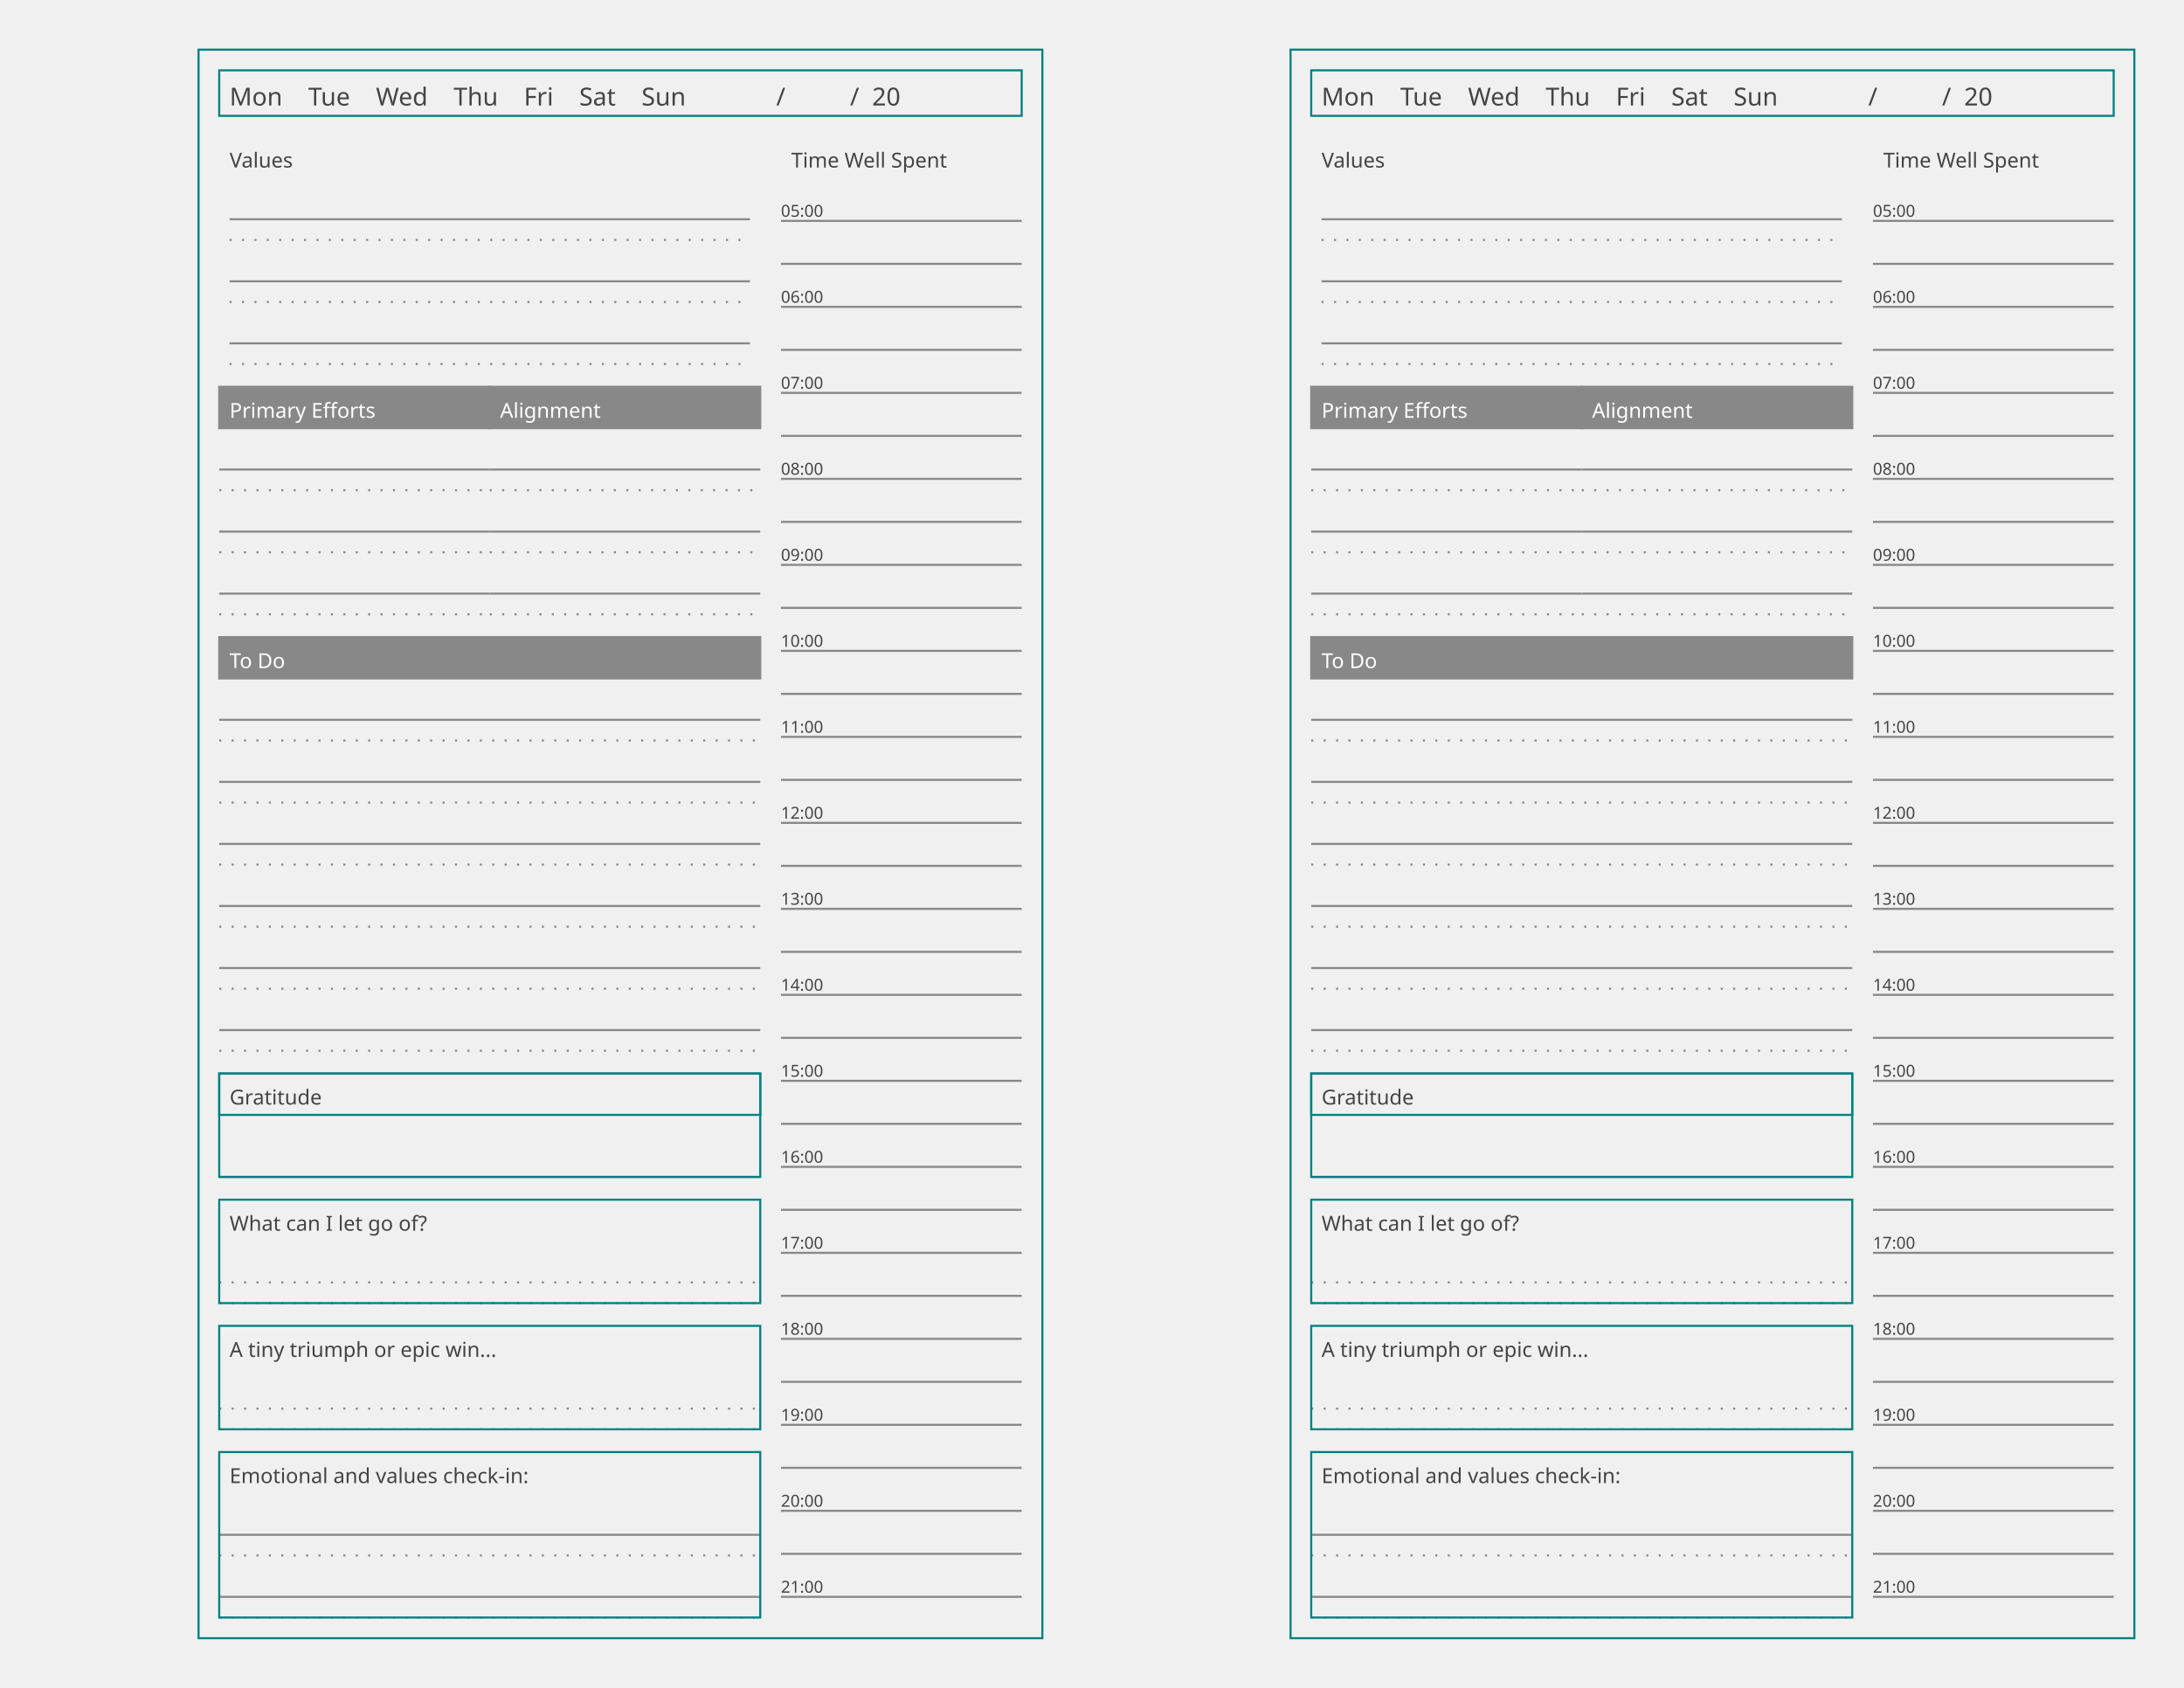
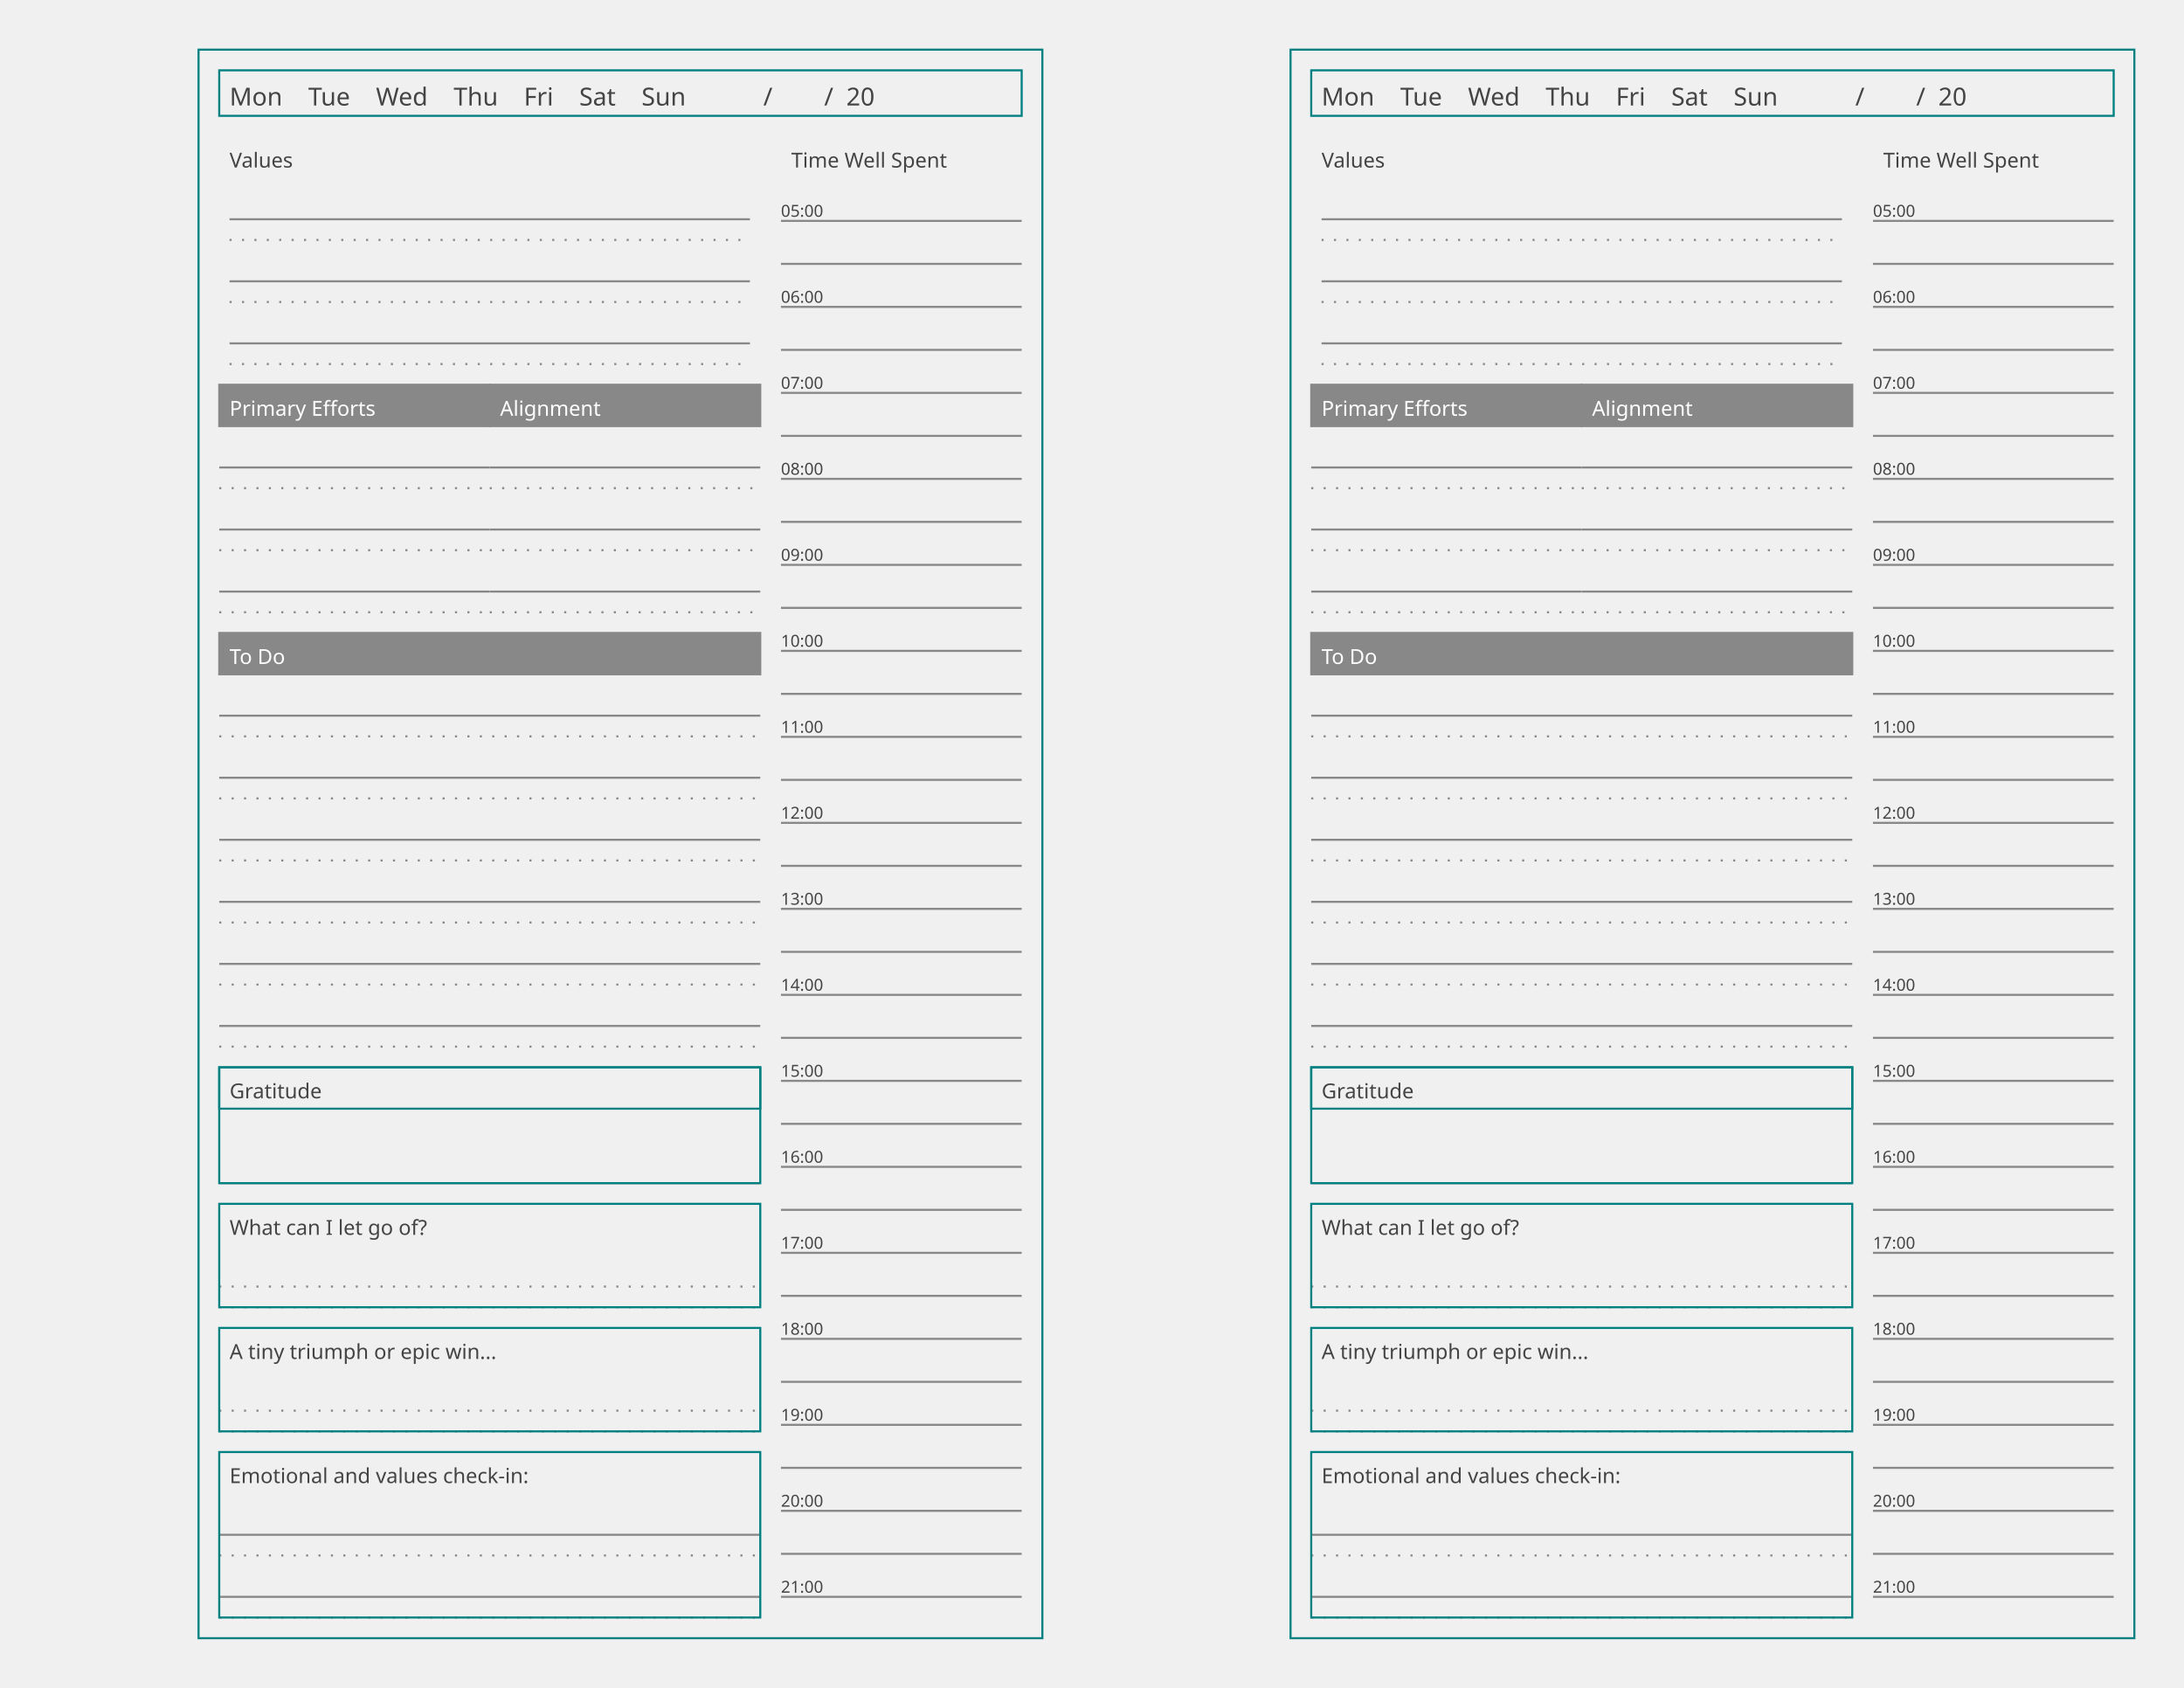
<svg xmlns="http://www.w3.org/2000/svg" baseProfile="tiny" height="8.5in" version="1.2" width="11in">
  <defs />
  <g transform="translate(96, 24.0)">
    <rect fill="none" height="768.0" stroke="#008080" width="408.0" x="0" y="0" />
    <g transform="translate(10, 10)">
      <rect fill="none" height="22" stroke="#008080" stroke-width="1" width="388.0" x="0" y="0" />
-       <text alignment-baseline="text-after-edge" fill="#444444" font-family="Trebuchet MS" font-size="12" text-anchor="start" transform="translate(5,17)">Mon    Tue    Wed    Thu    Fri    Sat    Sun              /          /  20          </text>
+       <text alignment-baseline="text-after-edge" fill="#444444" font-family="Trebuchet MS" font-size="12" text-anchor="start" transform="translate(5,17)">Mon    Tue    Wed    Thu    Fri    Sat    Sun            /        /  20        </text>
    </g>
    <g transform="translate(10, 32)">
      <g transform="translate(0,10)">
        <g>
          <g transform="translate(0,0)">
            <text alignment-baseline="text-after-edge" fill="#444444" font-family="Ubuntu Mono" font-size="10" text-anchor="start" transform="translate(5,15)">Values</text>
          </g>
          <g transform="translate(0,20)">
            <g>
              <line stroke="#888888" stroke-dasharray="1,5" stroke-width="1" transform="translate(5,30.0)" x1="0" x2="251.6" y1="0" y2="0" />
              <line stroke="#888888" stroke-dasharray="1,5" stroke-width="1" transform="translate(5,60.0)" x1="0" x2="251.6" y1="0" y2="0" />
              <line stroke="#888888" stroke-dasharray="1,5" stroke-width="1" transform="translate(5,90.0)" x1="0" x2="251.6" y1="0" y2="0" />
            </g>
            <g>
              <line stroke="#888888" stroke-dasharray="1,0" stroke-width="1" transform="translate(5,20.0)" x1="0" x2="251.6" y1="0" y2="0" />
              <line stroke="#888888" stroke-dasharray="1,0" stroke-width="1" transform="translate(5,50.0)" x1="0" x2="251.6" y1="0" y2="0" />
              <line stroke="#888888" stroke-dasharray="1,0" stroke-width="1" transform="translate(5,80.0)" x1="0" x2="251.6" y1="0" y2="0" />
            </g>
          </g>
        </g>
      </g>
-       <g transform="translate(0,131.0)">
+       <g transform="translate(0,130.0)">
        <g>
          <g transform="translate(0,0)">
            <g>
              <g transform="translate(0,0)">
                <rect fill="#888888" height="20" stroke="#888888" stroke-width="1" width="130.8" x="0" y="0" />
                <text alignment-baseline="text-after-edge" fill="#ffffff" font-family="Trebuchet MS" font-size="10" text-anchor="start" transform="translate(5,15)">Primary Efforts</text>
              </g>
              <g transform="translate(0,20)">
                <g>
                  <line stroke="#888888" stroke-dasharray="1,5" stroke-width="1" transform="translate(0,30.0)" x1="0" x2="130.8" y1="0" y2="0" />
                  <line stroke="#888888" stroke-dasharray="1,5" stroke-width="1" transform="translate(0,60.0)" x1="0" x2="130.8" y1="0" y2="0" />
                  <line stroke="#888888" stroke-dasharray="1,5" stroke-width="1" transform="translate(0,90.0)" x1="0" x2="130.8" y1="0" y2="0" />
                </g>
                <g>
                  <line stroke="#888888" stroke-dasharray="1,0" stroke-width="1" transform="translate(0,20.0)" x1="0" x2="130.8" y1="0" y2="0" />
                  <line stroke="#888888" stroke-dasharray="1,0" stroke-width="1" transform="translate(0,50.0)" x1="0" x2="130.8" y1="0" y2="0" />
                  <line stroke="#888888" stroke-dasharray="1,0" stroke-width="1" transform="translate(0,80.0)" x1="0" x2="130.8" y1="0" y2="0" />
                </g>
              </g>
            </g>
          </g>
          <g transform="translate(130.8,0)">
            <g>
              <g transform="translate(0,0)">
                <rect fill="#888888" height="20" stroke="#888888" stroke-width="1" width="130.8" x="0" y="0" />
                <text alignment-baseline="text-after-edge" fill="#ffffff" font-family="Trebuchet MS" font-size="10" text-anchor="start" transform="translate(5,15)">Alignment</text>
              </g>
              <g transform="translate(0,20)">
                <g>
                  <line stroke="#888888" stroke-dasharray="1,5" stroke-width="1" transform="translate(0,30.0)" x1="0" x2="130.8" y1="0" y2="0" />
                  <line stroke="#888888" stroke-dasharray="1,5" stroke-width="1" transform="translate(0,60.0)" x1="0" x2="130.8" y1="0" y2="0" />
                  <line stroke="#888888" stroke-dasharray="1,5" stroke-width="1" transform="translate(0,90.0)" x1="0" x2="130.8" y1="0" y2="0" />
                </g>
                <g>
                  <line stroke="#888888" stroke-dasharray="1,0" stroke-width="1" transform="translate(0,20.0)" x1="0" x2="130.8" y1="0" y2="0" />
                  <line stroke="#888888" stroke-dasharray="1,0" stroke-width="1" transform="translate(0,50.0)" x1="0" x2="130.8" y1="0" y2="0" />
                  <line stroke="#888888" stroke-dasharray="1,0" stroke-width="1" transform="translate(0,80.0)" x1="0" x2="130.8" y1="0" y2="0" />
                </g>
              </g>
            </g>
          </g>
        </g>
      </g>
-       <g transform="translate(0,252.0)">
+       <g transform="translate(0,250.0)">
        <g>
          <g transform="translate(0,0)">
            <rect fill="#888888" height="20" stroke="#888888" stroke-width="1" width="261.6" x="0" y="0" />
            <text alignment-baseline="text-after-edge" fill="#ffffff" font-family="Ubuntu Mono" font-size="10" text-anchor="start" transform="translate(5,15)">To Do</text>
          </g>
          <g transform="translate(0,20)">
            <g>
              <line stroke="#888888" stroke-dasharray="1,5" stroke-width="1" transform="translate(0,30.0)" x1="0" x2="261.6" y1="0" y2="0" />
              <line stroke="#888888" stroke-dasharray="1,5" stroke-width="1" transform="translate(0,60.0)" x1="0" x2="261.6" y1="0" y2="0" />
              <line stroke="#888888" stroke-dasharray="1,5" stroke-width="1" transform="translate(0,90.0)" x1="0" x2="261.6" y1="0" y2="0" />
              <line stroke="#888888" stroke-dasharray="1,5" stroke-width="1" transform="translate(0,120.0)" x1="0" x2="261.6" y1="0" y2="0" />
              <line stroke="#888888" stroke-dasharray="1,5" stroke-width="1" transform="translate(0,150.0)" x1="0" x2="261.6" y1="0" y2="0" />
              <line stroke="#888888" stroke-dasharray="1,5" stroke-width="1" transform="translate(0,180.0)" x1="0" x2="261.6" y1="0" y2="0" />
            </g>
            <g>
              <line stroke="#888888" stroke-dasharray="1,0" stroke-width="1" transform="translate(0,20.0)" x1="0" x2="261.6" y1="0" y2="0" />
              <line stroke="#888888" stroke-dasharray="1,0" stroke-width="1" transform="translate(0,50.0)" x1="0" x2="261.6" y1="0" y2="0" />
              <line stroke="#888888" stroke-dasharray="1,0" stroke-width="1" transform="translate(0,80.0)" x1="0" x2="261.6" y1="0" y2="0" />
              <line stroke="#888888" stroke-dasharray="1,0" stroke-width="1" transform="translate(0,110.0)" x1="0" x2="261.6" y1="0" y2="0" />
              <line stroke="#888888" stroke-dasharray="1,0" stroke-width="1" transform="translate(0,140.0)" x1="0" x2="261.6" y1="0" y2="0" />
              <line stroke="#888888" stroke-dasharray="1,0" stroke-width="1" transform="translate(0,170.0)" x1="0" x2="261.6" y1="0" y2="0" />
            </g>
          </g>
        </g>
      </g>
-       <g transform="translate(0,463.0)">
+       <g transform="translate(0,460.0)">
        <g>
          <g transform="translate(0,0)">
            <rect fill="none" height="20" stroke="#008080" stroke-width="1" width="261.6" x="0" y="0" />
            <text alignment-baseline="text-after-edge" fill="#444444" font-family="Trebuchet MS" font-size="10" text-anchor="start" transform="translate(5,15)">Gratitude</text>
          </g>
          <g transform="translate(0,20)">
-             <line stroke="#888888" stroke-dasharray="1,0" stroke-width="1" transform="translate(0,30.0)" x1="0" x2="261.6" y1="0" y2="0" />
+             <line stroke="#888888" stroke-dasharray="1,0" stroke-width="1" transform="translate(0,36.0)" x1="0" x2="261.6" y1="0" y2="0" />
+           </g>
+         </g>
+         <rect fill="none" height="56.0" stroke="#008080" stroke-width="1" width="261.6" x="0" y="0" />
+       </g>
+       <g transform="translate(0,526.0)">
+         <g>
+           <g transform="translate(0,0)">
+             <text alignment-baseline="text-after-edge" fill="#444444" font-family="Ubuntu Mono" font-size="10" text-anchor="start" transform="translate(5,15)">What can I let go of?</text>
+           </g>
+           <g transform="translate(0,20)">
+             <g>
+               <line stroke="#888888" stroke-dasharray="1,5" stroke-width="1" transform="translate(0,30.0)" x1="0" x2="261.6" y1="0" y2="0" />
+             </g>
+             <g>
+               <line stroke="#888888" stroke-dasharray="1,5" stroke-width="1" transform="translate(0,20.0)" x1="0" x2="261.6" y1="0" y2="0" />
+             </g>
          </g>
        </g>
        <rect fill="none" height="50" stroke="#008080" stroke-width="1" width="261.6" x="0" y="0" />
      </g>
-       <g transform="translate(0,524.0)">
-         <g>
-           <g transform="translate(0,0)">
-             <text alignment-baseline="text-after-edge" fill="#444444" font-family="Ubuntu Mono" font-size="10" text-anchor="start" transform="translate(5,15)">What can I let go of?</text>
-           </g>
-           <g transform="translate(0,20)">
-             <g>
-               <line stroke="#888888" stroke-dasharray="1,5" stroke-width="1" transform="translate(0,30.0)" x1="0" x2="261.6" y1="0" y2="0" />
-             </g>
-             <g>
-               <line stroke="#888888" stroke-dasharray="1,5" stroke-width="1" transform="translate(0,20.0)" x1="0" x2="261.6" y1="0" y2="0" />
-             </g>
-           </g>
-         </g>
-         <rect fill="none" height="50" stroke="#008080" stroke-width="1" width="261.6" x="0" y="0" />
-       </g>
-       <g transform="translate(0,585.0)">
+       <g transform="translate(0,586.0)">
        <g>
          <g transform="translate(0,0)">
            <text alignment-baseline="text-after-edge" fill="#444444" font-family="Ubuntu Mono" font-size="10" text-anchor="start" transform="translate(5,15)">A tiny triumph or epic win...</text>
          </g>
          <g transform="translate(0,20)">
            <g>
              <line stroke="#888888" stroke-dasharray="1,5" stroke-width="1" transform="translate(0,30.0)" x1="0" x2="261.6" y1="0" y2="0" />
            </g>
            <g>
              <line stroke="#888888" stroke-dasharray="1,5" stroke-width="1" transform="translate(0,20.0)" x1="0" x2="261.6" y1="0" y2="0" />
            </g>
          </g>
        </g>
        <rect fill="none" height="50" stroke="#008080" stroke-width="1" width="261.6" x="0" y="0" />
      </g>
      <g transform="translate(0,646.0)">
        <g>
          <g transform="translate(0,0)">
            <text alignment-baseline="text-after-edge" fill="#444444" font-family="Ubuntu Mono" font-size="10" text-anchor="start" transform="translate(5,15)">Emotional and values check-in:</text>
          </g>
          <g transform="translate(0,20)">
            <g>
              <line stroke="#888888" stroke-dasharray="1,5" stroke-width="1" transform="translate(0,30.0)" x1="0" x2="261.6" y1="0" y2="0" />
              <line stroke="#888888" stroke-dasharray="1,5" stroke-width="1" transform="translate(0,60.0)" x1="0" x2="261.6" y1="0" y2="0" />
            </g>
            <g>
              <line stroke="#888888" stroke-dasharray="1,0" stroke-width="1" transform="translate(0,20.0)" x1="0" x2="261.6" y1="0" y2="0" />
              <line stroke="#888888" stroke-dasharray="1,0" stroke-width="1" transform="translate(0,50.0)" x1="0" x2="261.6" y1="0" y2="0" />
            </g>
          </g>
        </g>
        <rect fill="none" height="80" stroke="#008080" stroke-width="1" width="261.6" x="0" y="0" />
      </g>
    </g>
    <g transform="translate(281.6,32)">
      <g>
        <rect fill="none" height="20" stroke="none" width="116.4" x="0" y="10" />
        <text alignment-baseline="text-after-edge" fill="#444444" font-family="Ubuntu Mono" font-size="10" text-anchor="start" x="5" y="25">Time Well Spent</text>
      </g>
      <g>
        <text alignment-baseline="text-after-edge" fill="#444444" font-family="Ubuntu Mono" font-size="8" text-anchor="start" x="0" y="48.788">05:00</text>
        <line stroke="#888888" x1="0" x2="116.4" y1="50.788" y2="50.788" />
        <line stroke="#888888" x1="0" x2="116.4" y1="71.576" y2="71.576" />
        <text alignment-baseline="text-after-edge" fill="#444444" font-family="Ubuntu Mono" font-size="8" text-anchor="start" x="0" y="90.364">06:00</text>
        <line stroke="#888888" x1="0" x2="116.4" y1="92.364" y2="92.364" />
        <line stroke="#888888" x1="0" x2="116.4" y1="113.152" y2="113.152" />
        <text alignment-baseline="text-after-edge" fill="#444444" font-family="Ubuntu Mono" font-size="8" text-anchor="start" x="0" y="131.939">07:00</text>
        <line stroke="#888888" x1="0" x2="116.4" y1="133.939" y2="133.939" />
        <line stroke="#888888" x1="0" x2="116.4" y1="154.727" y2="154.727" />
        <text alignment-baseline="text-after-edge" fill="#444444" font-family="Ubuntu Mono" font-size="8" text-anchor="start" x="0" y="173.515">08:00</text>
        <line stroke="#888888" x1="0" x2="116.4" y1="175.515" y2="175.515" />
        <line stroke="#888888" x1="0" x2="116.4" y1="196.303" y2="196.303" />
        <text alignment-baseline="text-after-edge" fill="#444444" font-family="Ubuntu Mono" font-size="8" text-anchor="start" x="0" y="215.091">09:00</text>
        <line stroke="#888888" x1="0" x2="116.4" y1="217.091" y2="217.091" />
        <line stroke="#888888" x1="0" x2="116.4" y1="237.879" y2="237.879" />
        <text alignment-baseline="text-after-edge" fill="#444444" font-family="Ubuntu Mono" font-size="8" text-anchor="start" x="0" y="256.667">10:00</text>
        <line stroke="#888888" x1="0" x2="116.4" y1="258.667" y2="258.667" />
        <line stroke="#888888" x1="0" x2="116.4" y1="279.455" y2="279.455" />
        <text alignment-baseline="text-after-edge" fill="#444444" font-family="Ubuntu Mono" font-size="8" text-anchor="start" x="0" y="298.242">11:00</text>
        <line stroke="#888888" x1="0" x2="116.4" y1="300.242" y2="300.242" />
        <line stroke="#888888" x1="0" x2="116.4" y1="321.03" y2="321.03" />
        <text alignment-baseline="text-after-edge" fill="#444444" font-family="Ubuntu Mono" font-size="8" text-anchor="start" x="0" y="339.818">12:00</text>
        <line stroke="#888888" x1="0" x2="116.4" y1="341.818" y2="341.818" />
        <line stroke="#888888" x1="0" x2="116.4" y1="362.606" y2="362.606" />
        <text alignment-baseline="text-after-edge" fill="#444444" font-family="Ubuntu Mono" font-size="8" text-anchor="start" x="0" y="381.394">13:00</text>
        <line stroke="#888888" x1="0" x2="116.4" y1="383.394" y2="383.394" />
        <line stroke="#888888" x1="0" x2="116.4" y1="404.182" y2="404.182" />
        <text alignment-baseline="text-after-edge" fill="#444444" font-family="Ubuntu Mono" font-size="8" text-anchor="start" x="0" y="422.97">14:00</text>
        <line stroke="#888888" x1="0" x2="116.4" y1="424.97" y2="424.97" />
        <line stroke="#888888" x1="0" x2="116.4" y1="445.758" y2="445.758" />
        <text alignment-baseline="text-after-edge" fill="#444444" font-family="Ubuntu Mono" font-size="8" text-anchor="start" x="0" y="464.545">15:00</text>
        <line stroke="#888888" x1="0" x2="116.4" y1="466.545" y2="466.545" />
        <line stroke="#888888" x1="0" x2="116.4" y1="487.333" y2="487.333" />
        <text alignment-baseline="text-after-edge" fill="#444444" font-family="Ubuntu Mono" font-size="8" text-anchor="start" x="0" y="506.121">16:00</text>
        <line stroke="#888888" x1="0" x2="116.4" y1="508.121" y2="508.121" />
        <line stroke="#888888" x1="0" x2="116.4" y1="528.909" y2="528.909" />
        <text alignment-baseline="text-after-edge" fill="#444444" font-family="Ubuntu Mono" font-size="8" text-anchor="start" x="0" y="547.697">17:00</text>
        <line stroke="#888888" x1="0" x2="116.4" y1="549.697" y2="549.697" />
        <line stroke="#888888" x1="0" x2="116.4" y1="570.485" y2="570.485" />
        <text alignment-baseline="text-after-edge" fill="#444444" font-family="Ubuntu Mono" font-size="8" text-anchor="start" x="0" y="589.273">18:00</text>
        <line stroke="#888888" x1="0" x2="116.4" y1="591.273" y2="591.273" />
        <line stroke="#888888" x1="0" x2="116.4" y1="612.061" y2="612.061" />
        <text alignment-baseline="text-after-edge" fill="#444444" font-family="Ubuntu Mono" font-size="8" text-anchor="start" x="0" y="630.848">19:00</text>
        <line stroke="#888888" x1="0" x2="116.4" y1="632.848" y2="632.848" />
        <line stroke="#888888" x1="0" x2="116.4" y1="653.636" y2="653.636" />
        <text alignment-baseline="text-after-edge" fill="#444444" font-family="Ubuntu Mono" font-size="8" text-anchor="start" x="0" y="672.424">20:00</text>
        <line stroke="#888888" x1="0" x2="116.4" y1="674.424" y2="674.424" />
        <line stroke="#888888" x1="0" x2="116.4" y1="695.212" y2="695.212" />
        <text alignment-baseline="text-after-edge" fill="#444444" font-family="Ubuntu Mono" font-size="8" text-anchor="start" x="0" y="714.0">21:00</text>
        <line stroke="#888888" x1="0" x2="116.4" y1="716.0" y2="716.0" />
      </g>
    </g>
  </g>
  <g transform="translate(624.0, 24.0)">
    <rect fill="none" height="768.0" stroke="#008080" width="408.0" x="0" y="0" />
    <g transform="translate(10, 10)">
      <rect fill="none" height="22" stroke="#008080" stroke-width="1" width="388.0" x="0" y="0" />
-       <text alignment-baseline="text-after-edge" fill="#444444" font-family="Trebuchet MS" font-size="12" text-anchor="start" transform="translate(5,17)">Mon    Tue    Wed    Thu    Fri    Sat    Sun              /          /  20          </text>
+       <text alignment-baseline="text-after-edge" fill="#444444" font-family="Trebuchet MS" font-size="12" text-anchor="start" transform="translate(5,17)">Mon    Tue    Wed    Thu    Fri    Sat    Sun            /        /  20        </text>
    </g>
    <g transform="translate(10, 32)">
      <g transform="translate(0,10)">
        <g>
          <g transform="translate(0,0)">
            <text alignment-baseline="text-after-edge" fill="#444444" font-family="Ubuntu Mono" font-size="10" text-anchor="start" transform="translate(5,15)">Values</text>
          </g>
          <g transform="translate(0,20)">
            <g>
              <line stroke="#888888" stroke-dasharray="1,5" stroke-width="1" transform="translate(5,30.0)" x1="0" x2="251.6" y1="0" y2="0" />
              <line stroke="#888888" stroke-dasharray="1,5" stroke-width="1" transform="translate(5,60.0)" x1="0" x2="251.6" y1="0" y2="0" />
              <line stroke="#888888" stroke-dasharray="1,5" stroke-width="1" transform="translate(5,90.0)" x1="0" x2="251.6" y1="0" y2="0" />
            </g>
            <g>
              <line stroke="#888888" stroke-dasharray="1,0" stroke-width="1" transform="translate(5,20.0)" x1="0" x2="251.6" y1="0" y2="0" />
              <line stroke="#888888" stroke-dasharray="1,0" stroke-width="1" transform="translate(5,50.0)" x1="0" x2="251.6" y1="0" y2="0" />
              <line stroke="#888888" stroke-dasharray="1,0" stroke-width="1" transform="translate(5,80.0)" x1="0" x2="251.6" y1="0" y2="0" />
            </g>
          </g>
        </g>
      </g>
-       <g transform="translate(0,131.0)">
+       <g transform="translate(0,130.0)">
        <g>
          <g transform="translate(0,0)">
            <g>
              <g transform="translate(0,0)">
                <rect fill="#888888" height="20" stroke="#888888" stroke-width="1" width="130.8" x="0" y="0" />
                <text alignment-baseline="text-after-edge" fill="#ffffff" font-family="Trebuchet MS" font-size="10" text-anchor="start" transform="translate(5,15)">Primary Efforts</text>
              </g>
              <g transform="translate(0,20)">
                <g>
                  <line stroke="#888888" stroke-dasharray="1,5" stroke-width="1" transform="translate(0,30.0)" x1="0" x2="130.8" y1="0" y2="0" />
                  <line stroke="#888888" stroke-dasharray="1,5" stroke-width="1" transform="translate(0,60.0)" x1="0" x2="130.8" y1="0" y2="0" />
                  <line stroke="#888888" stroke-dasharray="1,5" stroke-width="1" transform="translate(0,90.0)" x1="0" x2="130.8" y1="0" y2="0" />
                </g>
                <g>
                  <line stroke="#888888" stroke-dasharray="1,0" stroke-width="1" transform="translate(0,20.0)" x1="0" x2="130.8" y1="0" y2="0" />
                  <line stroke="#888888" stroke-dasharray="1,0" stroke-width="1" transform="translate(0,50.0)" x1="0" x2="130.8" y1="0" y2="0" />
                  <line stroke="#888888" stroke-dasharray="1,0" stroke-width="1" transform="translate(0,80.0)" x1="0" x2="130.8" y1="0" y2="0" />
                </g>
              </g>
            </g>
          </g>
          <g transform="translate(130.8,0)">
            <g>
              <g transform="translate(0,0)">
                <rect fill="#888888" height="20" stroke="#888888" stroke-width="1" width="130.8" x="0" y="0" />
                <text alignment-baseline="text-after-edge" fill="#ffffff" font-family="Trebuchet MS" font-size="10" text-anchor="start" transform="translate(5,15)">Alignment</text>
              </g>
              <g transform="translate(0,20)">
                <g>
                  <line stroke="#888888" stroke-dasharray="1,5" stroke-width="1" transform="translate(0,30.0)" x1="0" x2="130.8" y1="0" y2="0" />
                  <line stroke="#888888" stroke-dasharray="1,5" stroke-width="1" transform="translate(0,60.0)" x1="0" x2="130.8" y1="0" y2="0" />
                  <line stroke="#888888" stroke-dasharray="1,5" stroke-width="1" transform="translate(0,90.0)" x1="0" x2="130.8" y1="0" y2="0" />
                </g>
                <g>
                  <line stroke="#888888" stroke-dasharray="1,0" stroke-width="1" transform="translate(0,20.0)" x1="0" x2="130.8" y1="0" y2="0" />
                  <line stroke="#888888" stroke-dasharray="1,0" stroke-width="1" transform="translate(0,50.0)" x1="0" x2="130.8" y1="0" y2="0" />
                  <line stroke="#888888" stroke-dasharray="1,0" stroke-width="1" transform="translate(0,80.0)" x1="0" x2="130.8" y1="0" y2="0" />
                </g>
              </g>
            </g>
          </g>
        </g>
      </g>
-       <g transform="translate(0,252.0)">
+       <g transform="translate(0,250.0)">
        <g>
          <g transform="translate(0,0)">
            <rect fill="#888888" height="20" stroke="#888888" stroke-width="1" width="261.6" x="0" y="0" />
            <text alignment-baseline="text-after-edge" fill="#ffffff" font-family="Ubuntu Mono" font-size="10" text-anchor="start" transform="translate(5,15)">To Do</text>
          </g>
          <g transform="translate(0,20)">
            <g>
              <line stroke="#888888" stroke-dasharray="1,5" stroke-width="1" transform="translate(0,30.0)" x1="0" x2="261.6" y1="0" y2="0" />
              <line stroke="#888888" stroke-dasharray="1,5" stroke-width="1" transform="translate(0,60.0)" x1="0" x2="261.6" y1="0" y2="0" />
              <line stroke="#888888" stroke-dasharray="1,5" stroke-width="1" transform="translate(0,90.0)" x1="0" x2="261.6" y1="0" y2="0" />
              <line stroke="#888888" stroke-dasharray="1,5" stroke-width="1" transform="translate(0,120.0)" x1="0" x2="261.6" y1="0" y2="0" />
              <line stroke="#888888" stroke-dasharray="1,5" stroke-width="1" transform="translate(0,150.0)" x1="0" x2="261.6" y1="0" y2="0" />
              <line stroke="#888888" stroke-dasharray="1,5" stroke-width="1" transform="translate(0,180.0)" x1="0" x2="261.6" y1="0" y2="0" />
            </g>
            <g>
              <line stroke="#888888" stroke-dasharray="1,0" stroke-width="1" transform="translate(0,20.0)" x1="0" x2="261.6" y1="0" y2="0" />
              <line stroke="#888888" stroke-dasharray="1,0" stroke-width="1" transform="translate(0,50.0)" x1="0" x2="261.6" y1="0" y2="0" />
              <line stroke="#888888" stroke-dasharray="1,0" stroke-width="1" transform="translate(0,80.0)" x1="0" x2="261.6" y1="0" y2="0" />
              <line stroke="#888888" stroke-dasharray="1,0" stroke-width="1" transform="translate(0,110.0)" x1="0" x2="261.6" y1="0" y2="0" />
              <line stroke="#888888" stroke-dasharray="1,0" stroke-width="1" transform="translate(0,140.0)" x1="0" x2="261.6" y1="0" y2="0" />
              <line stroke="#888888" stroke-dasharray="1,0" stroke-width="1" transform="translate(0,170.0)" x1="0" x2="261.6" y1="0" y2="0" />
            </g>
          </g>
        </g>
      </g>
-       <g transform="translate(0,463.0)">
+       <g transform="translate(0,460.0)">
        <g>
          <g transform="translate(0,0)">
            <rect fill="none" height="20" stroke="#008080" stroke-width="1" width="261.6" x="0" y="0" />
            <text alignment-baseline="text-after-edge" fill="#444444" font-family="Trebuchet MS" font-size="10" text-anchor="start" transform="translate(5,15)">Gratitude</text>
          </g>
          <g transform="translate(0,20)">
-             <line stroke="#888888" stroke-dasharray="1,0" stroke-width="1" transform="translate(0,30.0)" x1="0" x2="261.6" y1="0" y2="0" />
+             <line stroke="#888888" stroke-dasharray="1,0" stroke-width="1" transform="translate(0,36.0)" x1="0" x2="261.6" y1="0" y2="0" />
+           </g>
+         </g>
+         <rect fill="none" height="56.0" stroke="#008080" stroke-width="1" width="261.6" x="0" y="0" />
+       </g>
+       <g transform="translate(0,526.0)">
+         <g>
+           <g transform="translate(0,0)">
+             <text alignment-baseline="text-after-edge" fill="#444444" font-family="Ubuntu Mono" font-size="10" text-anchor="start" transform="translate(5,15)">What can I let go of?</text>
+           </g>
+           <g transform="translate(0,20)">
+             <g>
+               <line stroke="#888888" stroke-dasharray="1,5" stroke-width="1" transform="translate(0,30.0)" x1="0" x2="261.6" y1="0" y2="0" />
+             </g>
+             <g>
+               <line stroke="#888888" stroke-dasharray="1,5" stroke-width="1" transform="translate(0,20.0)" x1="0" x2="261.6" y1="0" y2="0" />
+             </g>
          </g>
        </g>
        <rect fill="none" height="50" stroke="#008080" stroke-width="1" width="261.6" x="0" y="0" />
      </g>
-       <g transform="translate(0,524.0)">
-         <g>
-           <g transform="translate(0,0)">
-             <text alignment-baseline="text-after-edge" fill="#444444" font-family="Ubuntu Mono" font-size="10" text-anchor="start" transform="translate(5,15)">What can I let go of?</text>
-           </g>
-           <g transform="translate(0,20)">
-             <g>
-               <line stroke="#888888" stroke-dasharray="1,5" stroke-width="1" transform="translate(0,30.0)" x1="0" x2="261.6" y1="0" y2="0" />
-             </g>
-             <g>
-               <line stroke="#888888" stroke-dasharray="1,5" stroke-width="1" transform="translate(0,20.0)" x1="0" x2="261.6" y1="0" y2="0" />
-             </g>
-           </g>
-         </g>
-         <rect fill="none" height="50" stroke="#008080" stroke-width="1" width="261.6" x="0" y="0" />
-       </g>
-       <g transform="translate(0,585.0)">
+       <g transform="translate(0,586.0)">
        <g>
          <g transform="translate(0,0)">
            <text alignment-baseline="text-after-edge" fill="#444444" font-family="Ubuntu Mono" font-size="10" text-anchor="start" transform="translate(5,15)">A tiny triumph or epic win...</text>
          </g>
          <g transform="translate(0,20)">
            <g>
              <line stroke="#888888" stroke-dasharray="1,5" stroke-width="1" transform="translate(0,30.0)" x1="0" x2="261.6" y1="0" y2="0" />
            </g>
            <g>
              <line stroke="#888888" stroke-dasharray="1,5" stroke-width="1" transform="translate(0,20.0)" x1="0" x2="261.6" y1="0" y2="0" />
            </g>
          </g>
        </g>
        <rect fill="none" height="50" stroke="#008080" stroke-width="1" width="261.6" x="0" y="0" />
      </g>
      <g transform="translate(0,646.0)">
        <g>
          <g transform="translate(0,0)">
            <text alignment-baseline="text-after-edge" fill="#444444" font-family="Ubuntu Mono" font-size="10" text-anchor="start" transform="translate(5,15)">Emotional and values check-in:</text>
          </g>
          <g transform="translate(0,20)">
            <g>
              <line stroke="#888888" stroke-dasharray="1,5" stroke-width="1" transform="translate(0,30.0)" x1="0" x2="261.6" y1="0" y2="0" />
              <line stroke="#888888" stroke-dasharray="1,5" stroke-width="1" transform="translate(0,60.0)" x1="0" x2="261.6" y1="0" y2="0" />
            </g>
            <g>
              <line stroke="#888888" stroke-dasharray="1,0" stroke-width="1" transform="translate(0,20.0)" x1="0" x2="261.6" y1="0" y2="0" />
              <line stroke="#888888" stroke-dasharray="1,0" stroke-width="1" transform="translate(0,50.0)" x1="0" x2="261.6" y1="0" y2="0" />
            </g>
          </g>
        </g>
        <rect fill="none" height="80" stroke="#008080" stroke-width="1" width="261.6" x="0" y="0" />
      </g>
    </g>
    <g transform="translate(281.6,32)">
      <g>
        <rect fill="none" height="20" stroke="none" width="116.4" x="0" y="10" />
        <text alignment-baseline="text-after-edge" fill="#444444" font-family="Ubuntu Mono" font-size="10" text-anchor="start" x="5" y="25">Time Well Spent</text>
      </g>
      <g>
        <text alignment-baseline="text-after-edge" fill="#444444" font-family="Ubuntu Mono" font-size="8" text-anchor="start" x="0" y="48.788">05:00</text>
        <line stroke="#888888" x1="0" x2="116.4" y1="50.788" y2="50.788" />
        <line stroke="#888888" x1="0" x2="116.4" y1="71.576" y2="71.576" />
        <text alignment-baseline="text-after-edge" fill="#444444" font-family="Ubuntu Mono" font-size="8" text-anchor="start" x="0" y="90.364">06:00</text>
        <line stroke="#888888" x1="0" x2="116.4" y1="92.364" y2="92.364" />
        <line stroke="#888888" x1="0" x2="116.4" y1="113.152" y2="113.152" />
        <text alignment-baseline="text-after-edge" fill="#444444" font-family="Ubuntu Mono" font-size="8" text-anchor="start" x="0" y="131.939">07:00</text>
        <line stroke="#888888" x1="0" x2="116.4" y1="133.939" y2="133.939" />
        <line stroke="#888888" x1="0" x2="116.4" y1="154.727" y2="154.727" />
        <text alignment-baseline="text-after-edge" fill="#444444" font-family="Ubuntu Mono" font-size="8" text-anchor="start" x="0" y="173.515">08:00</text>
        <line stroke="#888888" x1="0" x2="116.4" y1="175.515" y2="175.515" />
        <line stroke="#888888" x1="0" x2="116.4" y1="196.303" y2="196.303" />
        <text alignment-baseline="text-after-edge" fill="#444444" font-family="Ubuntu Mono" font-size="8" text-anchor="start" x="0" y="215.091">09:00</text>
        <line stroke="#888888" x1="0" x2="116.4" y1="217.091" y2="217.091" />
        <line stroke="#888888" x1="0" x2="116.4" y1="237.879" y2="237.879" />
        <text alignment-baseline="text-after-edge" fill="#444444" font-family="Ubuntu Mono" font-size="8" text-anchor="start" x="0" y="256.667">10:00</text>
        <line stroke="#888888" x1="0" x2="116.4" y1="258.667" y2="258.667" />
        <line stroke="#888888" x1="0" x2="116.4" y1="279.455" y2="279.455" />
        <text alignment-baseline="text-after-edge" fill="#444444" font-family="Ubuntu Mono" font-size="8" text-anchor="start" x="0" y="298.242">11:00</text>
        <line stroke="#888888" x1="0" x2="116.4" y1="300.242" y2="300.242" />
        <line stroke="#888888" x1="0" x2="116.4" y1="321.03" y2="321.03" />
        <text alignment-baseline="text-after-edge" fill="#444444" font-family="Ubuntu Mono" font-size="8" text-anchor="start" x="0" y="339.818">12:00</text>
        <line stroke="#888888" x1="0" x2="116.4" y1="341.818" y2="341.818" />
        <line stroke="#888888" x1="0" x2="116.4" y1="362.606" y2="362.606" />
        <text alignment-baseline="text-after-edge" fill="#444444" font-family="Ubuntu Mono" font-size="8" text-anchor="start" x="0" y="381.394">13:00</text>
        <line stroke="#888888" x1="0" x2="116.4" y1="383.394" y2="383.394" />
        <line stroke="#888888" x1="0" x2="116.4" y1="404.182" y2="404.182" />
        <text alignment-baseline="text-after-edge" fill="#444444" font-family="Ubuntu Mono" font-size="8" text-anchor="start" x="0" y="422.97">14:00</text>
        <line stroke="#888888" x1="0" x2="116.4" y1="424.97" y2="424.97" />
        <line stroke="#888888" x1="0" x2="116.4" y1="445.758" y2="445.758" />
        <text alignment-baseline="text-after-edge" fill="#444444" font-family="Ubuntu Mono" font-size="8" text-anchor="start" x="0" y="464.545">15:00</text>
        <line stroke="#888888" x1="0" x2="116.4" y1="466.545" y2="466.545" />
        <line stroke="#888888" x1="0" x2="116.4" y1="487.333" y2="487.333" />
        <text alignment-baseline="text-after-edge" fill="#444444" font-family="Ubuntu Mono" font-size="8" text-anchor="start" x="0" y="506.121">16:00</text>
        <line stroke="#888888" x1="0" x2="116.4" y1="508.121" y2="508.121" />
        <line stroke="#888888" x1="0" x2="116.4" y1="528.909" y2="528.909" />
        <text alignment-baseline="text-after-edge" fill="#444444" font-family="Ubuntu Mono" font-size="8" text-anchor="start" x="0" y="547.697">17:00</text>
        <line stroke="#888888" x1="0" x2="116.4" y1="549.697" y2="549.697" />
        <line stroke="#888888" x1="0" x2="116.4" y1="570.485" y2="570.485" />
        <text alignment-baseline="text-after-edge" fill="#444444" font-family="Ubuntu Mono" font-size="8" text-anchor="start" x="0" y="589.273">18:00</text>
        <line stroke="#888888" x1="0" x2="116.4" y1="591.273" y2="591.273" />
        <line stroke="#888888" x1="0" x2="116.4" y1="612.061" y2="612.061" />
        <text alignment-baseline="text-after-edge" fill="#444444" font-family="Ubuntu Mono" font-size="8" text-anchor="start" x="0" y="630.848">19:00</text>
        <line stroke="#888888" x1="0" x2="116.4" y1="632.848" y2="632.848" />
        <line stroke="#888888" x1="0" x2="116.4" y1="653.636" y2="653.636" />
        <text alignment-baseline="text-after-edge" fill="#444444" font-family="Ubuntu Mono" font-size="8" text-anchor="start" x="0" y="672.424">20:00</text>
        <line stroke="#888888" x1="0" x2="116.4" y1="674.424" y2="674.424" />
        <line stroke="#888888" x1="0" x2="116.4" y1="695.212" y2="695.212" />
        <text alignment-baseline="text-after-edge" fill="#444444" font-family="Ubuntu Mono" font-size="8" text-anchor="start" x="0" y="714.0">21:00</text>
        <line stroke="#888888" x1="0" x2="116.4" y1="716.0" y2="716.0" />
      </g>
    </g>
  </g>
</svg>
